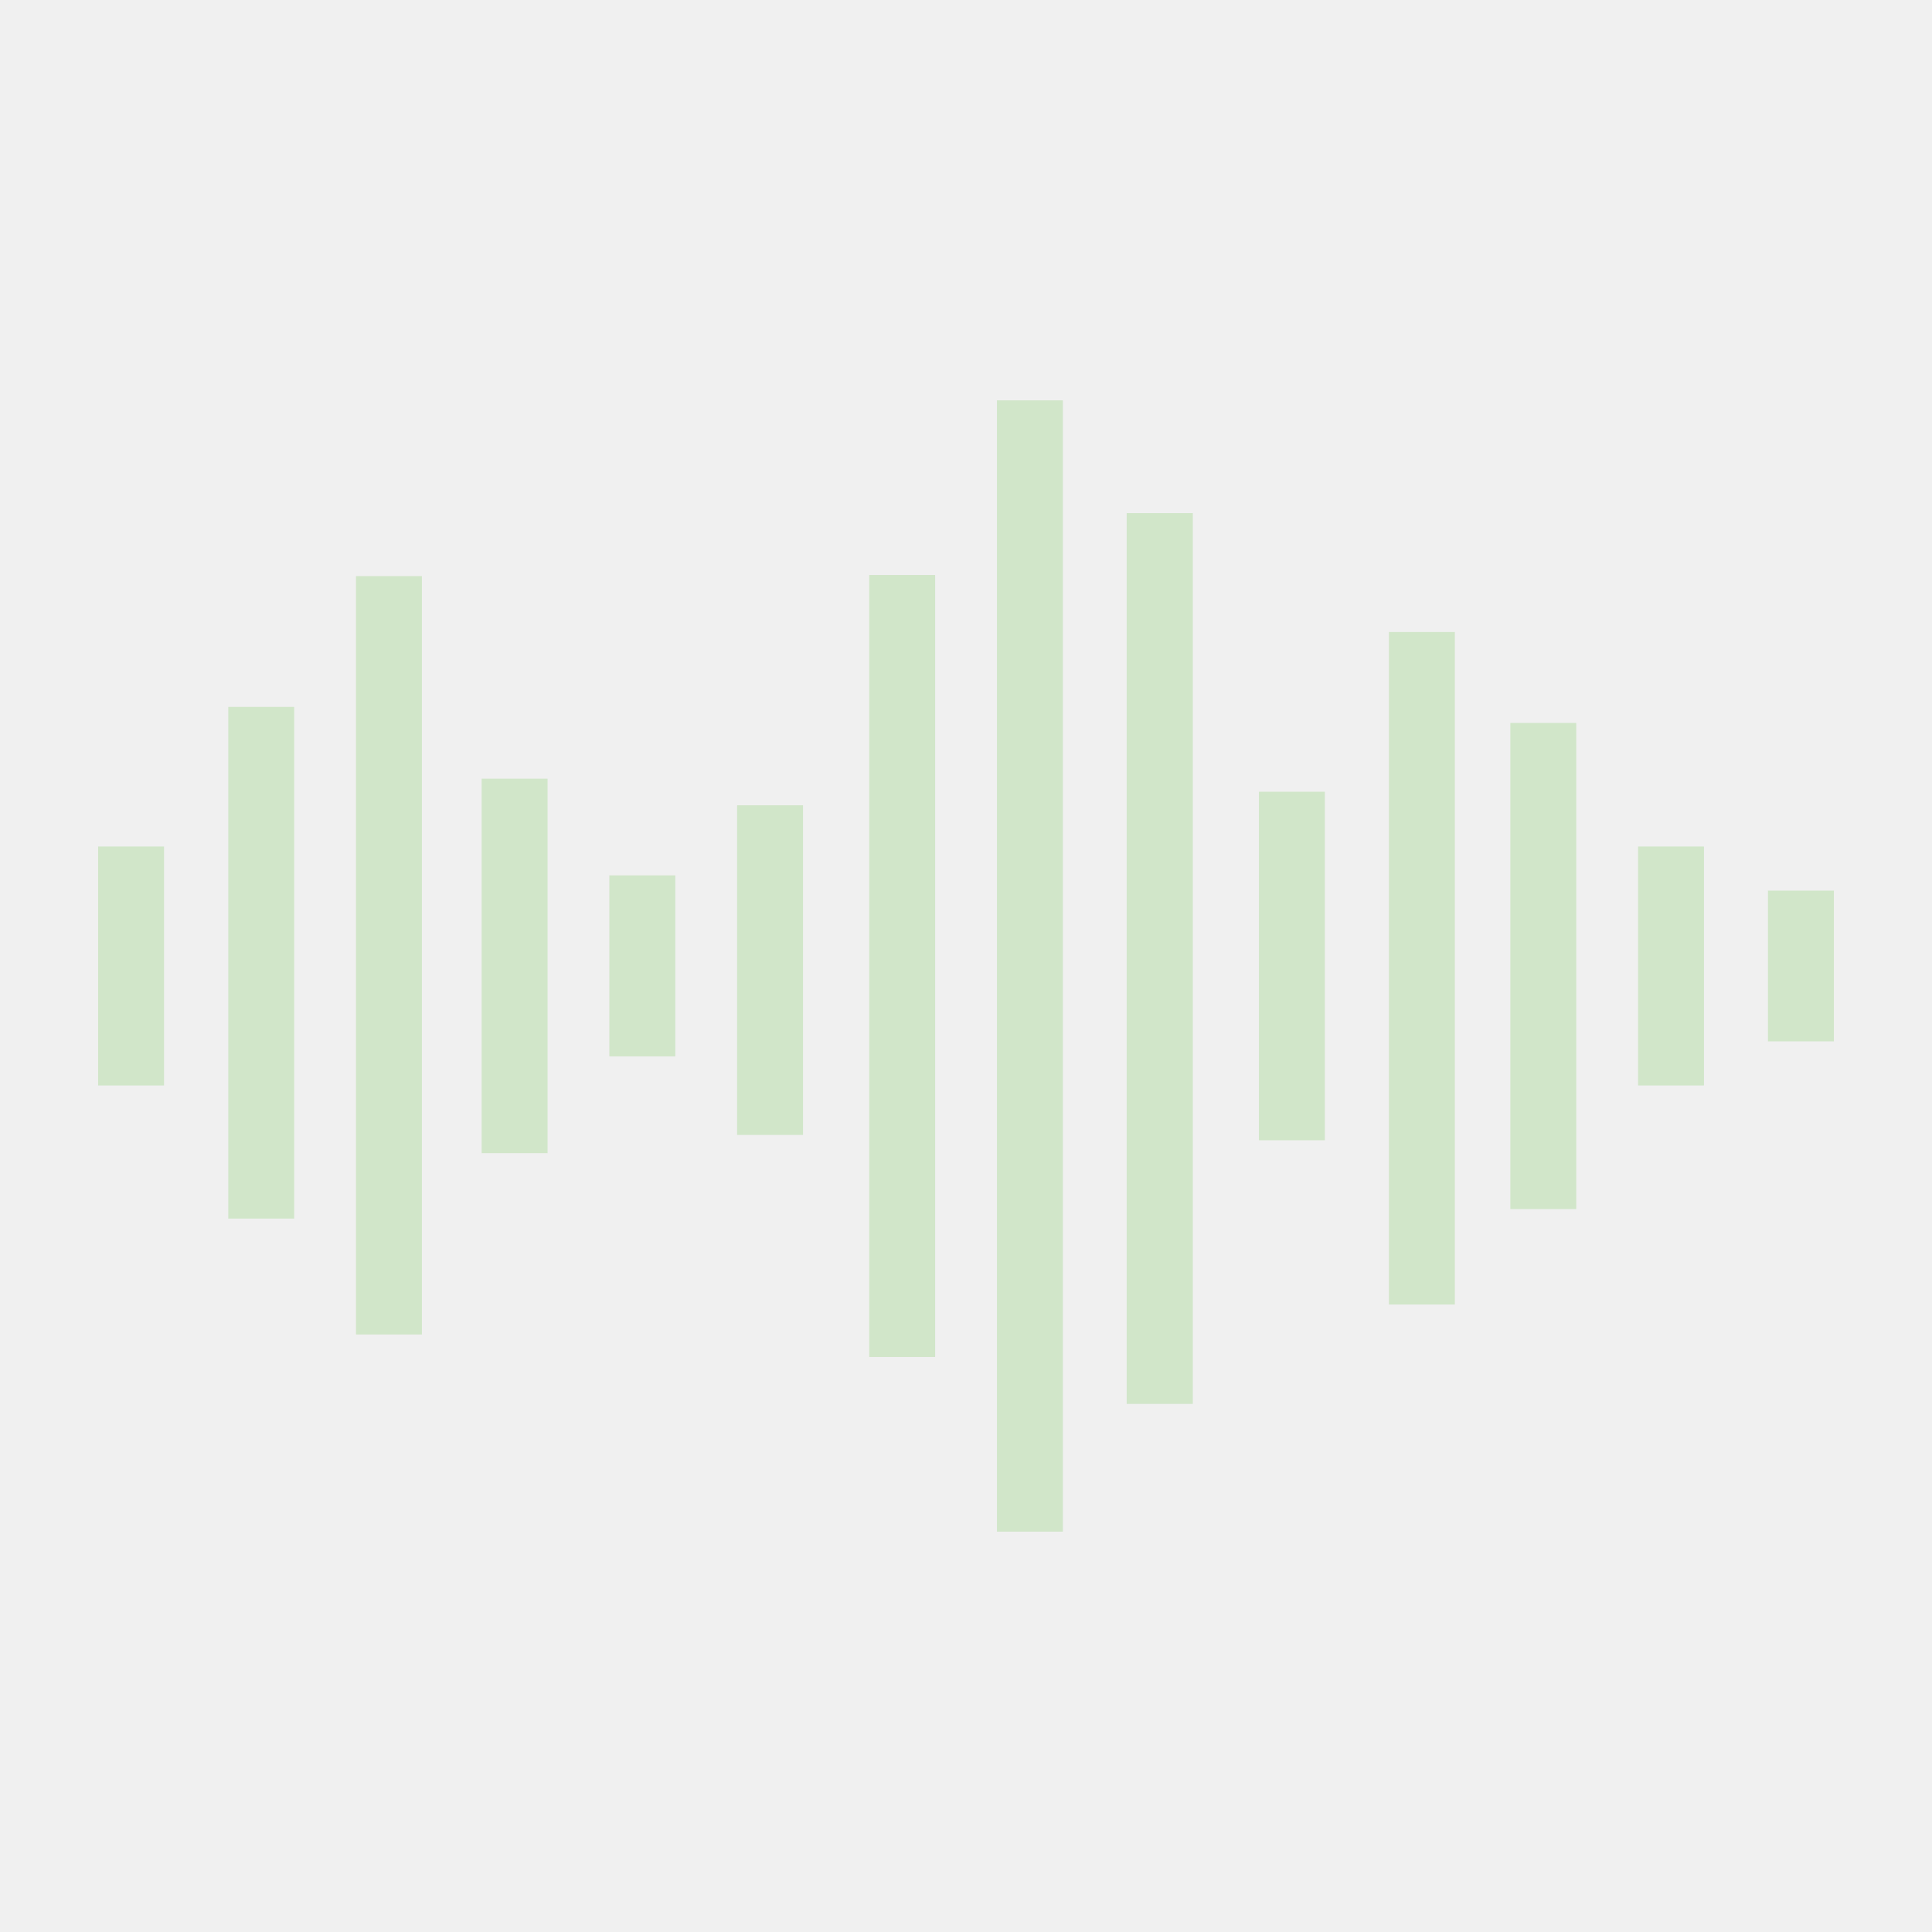
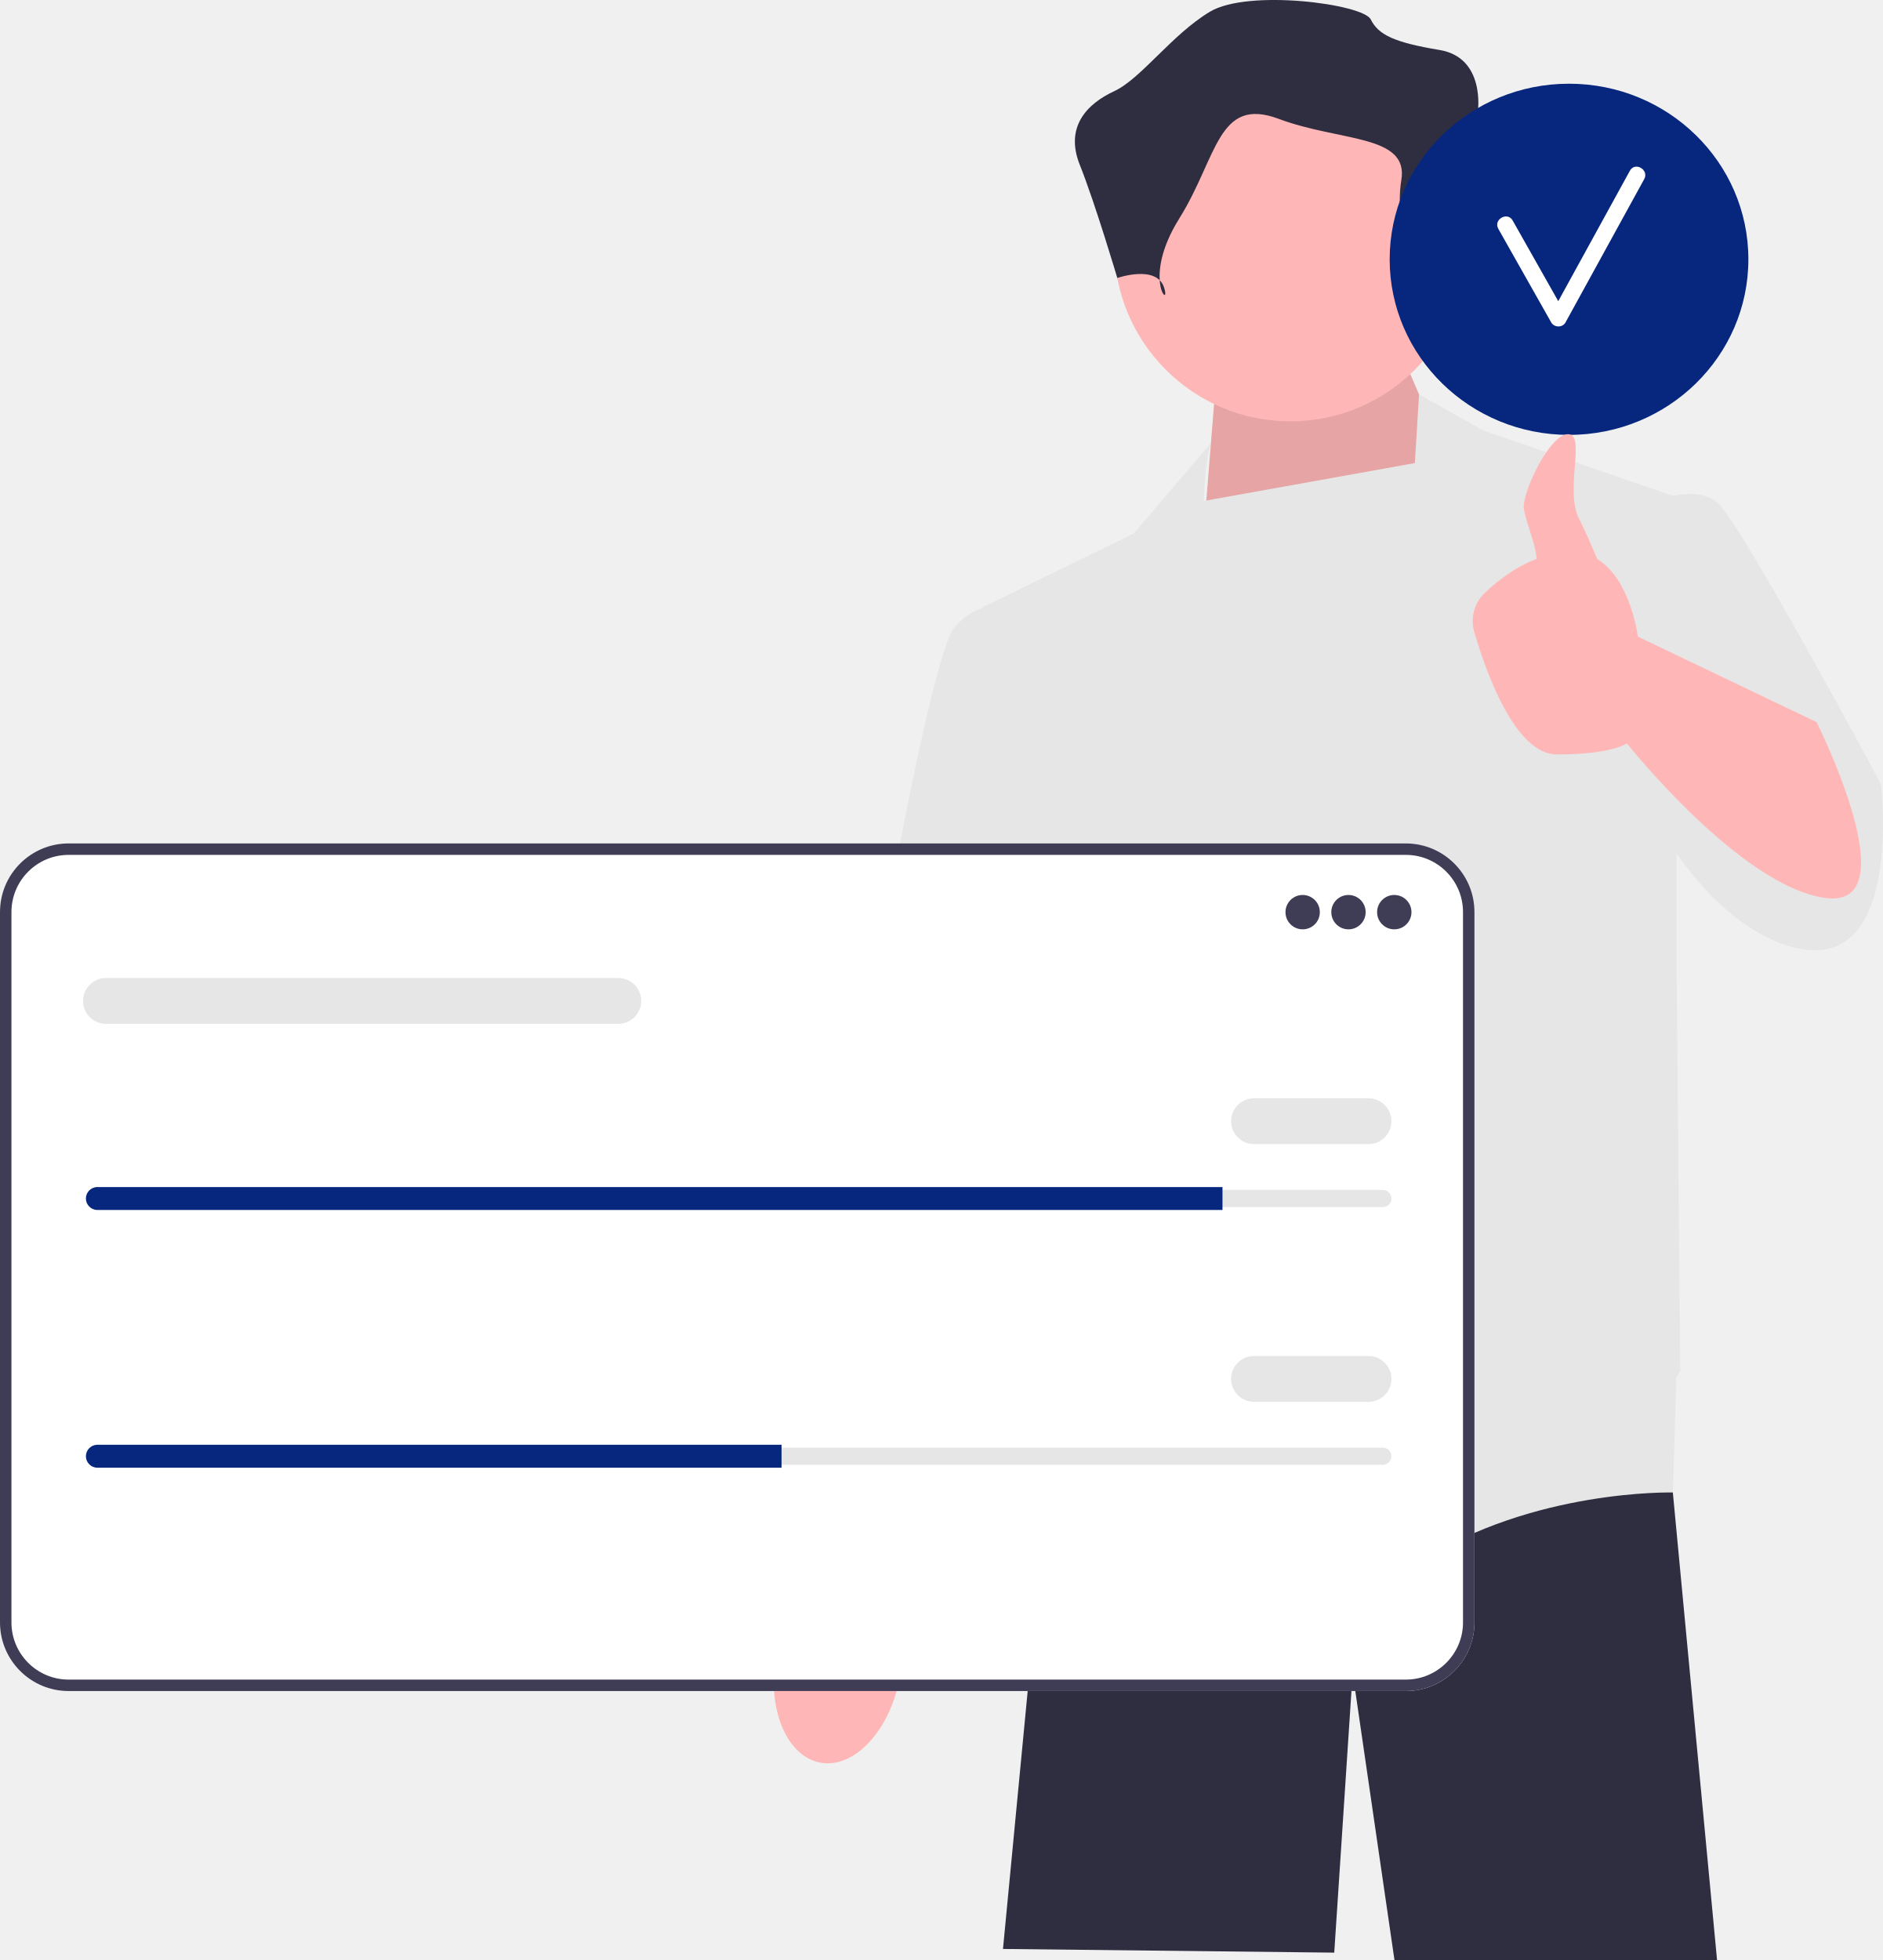
- <svg xmlns="http://www.w3.org/2000/svg" width="348" height="348" viewBox="0 0 348 348" fill="none">
-   <path d="M318.454 160.427H330.328V187.573H318.454V160.427ZM295.055 195.522H306.929V152.478H295.055V195.522ZM272.049 217.785H283.923V130.215H272.049V217.785ZM250.179 234.965H262.053V113.836H250.179V234.936V234.965ZM226.765 205.385H238.639V142.615H226.765V205.385ZM202.98 252.88H214.854V92.433H202.942V252.88H202.98ZM179.573 275.885H191.448V72.115H179.573V275.885ZM156.567 244.427H168.442V103.573H156.567V244.427V244.427ZM132.767 204.427H144.642V145.056H132.767V204.427ZM109.762 190.274H121.636V157.674H109.762V190.327V190.274ZM86.756 207.715H98.63V140.262H86.756V207.736V207.715ZM64.121 240.367H75.995V103.773H64.122V240.391L64.121 240.367ZM41.116 219.499H52.99V127.328H41.116V219.522V219.499ZM17.672 195.522H29.546V152.478H17.672V195.522Z" fill="#59C031" fill-opacity="0.2" />
+ <svg xmlns="http://www.w3.org/2000/svg" width="511.563" height="532.448" viewBox="0 0 511.563 532.448">
+   <polygon points="454.491 405.208 454.481 405.448 466.491 532.448 378.851 532.448 367.491 454.448 362.491 530.448 272.491 529.448 282.051 429.668 290.181 383.418 290.181 383.408 291.401 376.448 452.101 376.448 452.311 378.968 454.491 405.208" fill="#2f2e41" />
+   <path d="M222.883,478.831c9.282,1.691,18.96-8.762,21.618-23.348,1.163-6.385,.788-12.503-.78-17.506l1.423-8.408,23.883-113.109s43.98-87.975,43.979-103.248c-.001-15.273-12.722-22.763-12.722-22.763l-17.214,.161-53.983,131.847-9.722,97.43-1.573,13.367c-3.232,4.129-5.741,9.721-6.903,16.106-2.657,14.586,2.713,27.78,11.995,29.471Z" fill="#ffb6b6" />
+   <polygon points="397.991 135.948 381.991 98.948 329.991 107.948 326.491 151.48 397.991 135.948" fill="#ffb6b6" />
+   <polygon points="397.991 135.948 381.991 98.948 329.991 107.948 326.491 151.48 397.991 135.948" opacity=".1" />
+   <path d="M510.991,212.948s-37-69-44-76c-3.116-3.116-8.015-3.16-12.493-2.251l-51.507-17.749-17.458-9.809-1.15,18.662-57.315,10.287c.318-11.381,1.924-15.71,1.924-15.71l-21,24.569-41,20,.022,.18c-3.009,1.05-5.861,2.847-8.022,5.82-8,11-30,145-30,145l47,10,6.396-40.14,4.604,36.14,3.5,67.5s64,55,95,35,69-19,69-19l.948-31.288c.675-1.079,1.052-1.712,1.052-1.712l-1-110.984v-29.532c7.618,10.614,16.812,19.741,27.5,24.016,35,14,28-43,28-43Z" fill="#e6e6e6" />
+   <circle cx="350.556" cy="66.62" r="47.838" fill="#ffb6b6" />
+   <path d="M384.875,80.139s4.16-14.56,13.52-13.52c9.36,1.04,11.44-7.28,9.36-11.44-2.08-4.16-6.24-24.959-6.24-24.959,0,0,2.08-14.56-10.4-16.639-12.48-2.08-16.639-4.16-18.719-8.32-2.08-4.16-33.279-8.32-43.679-2.08-10.4,6.24-18.719,18.212-25.999,21.585-7.28,3.374-13.52,9.614-9.36,20.013,4.16,10.4,10.193,30.739,10.193,30.739,0,0,10.606-3.7,12.686,2.54,2.08,6.24-6.24-2.08,4.16-18.719,10.4-16.639,10.4-33.279,27.039-27.039,16.639,6.24,35.359,4.16,33.279,16.639-2.08,12.48,4.16,31.199,4.16,31.199Z" fill="#2f2e41" />
+   <g>
+     <path d="M381.949,459.384H18.633c-10.275,0-18.633-8.359-18.633-18.633V247.758c0-10.274,8.359-18.633,18.633-18.633H381.949c10.275,0,18.633,8.359,18.633,18.633v192.993c0,10.274-8.359,18.633-18.633,18.633Z" fill="#fff" />
+     <path d="M381.949,459.384H18.633c-10.275,0-18.633-8.359-18.633-18.633V247.758c0-10.274,8.359-18.633,18.633-18.633H381.949c10.275,0,18.633,8.359,18.633,18.633v192.993c0,10.274-8.359,18.633-18.633,18.633ZM18.633,232.236c-8.558,0-15.522,6.963-15.522,15.522v192.993c0,8.558,6.963,15.522,15.522,15.522H381.949c8.558,0,15.522-6.963,15.522-15.522V247.758c0-8.558-6.963-15.522-15.522-15.522H18.633Z" fill="#3f3d56" />
+     <circle cx="353.908" cy="247.794" r="4.667" fill="#3f3d56" />
+     <circle cx="366.355" cy="247.794" r="4.667" fill="#3f3d56" />
+     <circle cx="378.801" cy="247.794" r="4.667" fill="#3f3d56" />
+     <path d="M26.449,323.251c-1.287,0-2.334,1.047-2.334,2.334,0,.627,.242,1.208,.682,1.636,.444,.454,1.025,.697,1.652,.697H375.69c1.287,0,2.334-1.047,2.334-2.334,0-.627-.242-1.208-.682-1.636-.444-.454-1.025-.697-1.652-.697H26.449Z" fill="#e6e6e6" />
+     <path d="M332.127,322.473v6.223H26.449c-.856,0-1.634-.342-2.194-.918-.576-.56-.918-1.338-.918-2.194,0-1.711,1.4-3.112,3.112-3.112H332.127Z" fill="#07277f" />
+     <path d="M371.8,310.805h-31.116c-3.431,0-6.223-2.791-6.223-6.223s2.792-6.223,6.223-6.223h31.116c3.431,0,6.223,2.791,6.223,6.223s-2.792,6.223-6.223,6.223Z" fill="#e6e6e6" />
+     <path d="M167.99,278.133H28.782c-3.431,0-6.223-2.791-6.223-6.223s2.792-6.223,6.223-6.223H167.99c3.431,0,6.223,2.791,6.223,6.223s-2.792,6.223-6.223,6.223Z" fill="#e6e6e6" />
+     <path d="M26.449,393.262c-1.287,0-2.334,1.047-2.334,2.334,0,.627,.242,1.208,.682,1.636,.444,.454,1.025,.697,1.652,.697H375.69c1.287,0,2.334-1.047,2.334-2.334,0-.627-.242-1.208-.682-1.636-.444-.454-1.025-.697-1.652-.697H26.449Z" fill="#e6e6e6" />
+     <path d="M212.33,392.485v6.223H26.449c-.856,0-1.634-.342-2.194-.918-.576-.56-.918-1.338-.918-2.194,0-1.711,1.4-3.112,3.112-3.112H212.33Z" fill="#07277f" />
+     <path d="M371.8,380.816h-31.116c-3.431,0-6.223-2.791-6.223-6.223s2.792-6.223,6.223-6.223h31.116c3.431,0,6.223,2.791,6.223,6.223s-2.792,6.223-6.223,6.223Z" fill="#e6e6e6" />
+   </g>
+   <g>
+     <ellipse cx="426.274" cy="70.441" rx="48.726" ry="47.7" fill="#07277f" />
+     <path d="M442.811,46.381c-6.487,11.812-12.974,23.624-19.461,35.437-4.134-7.305-8.246-14.623-12.391-21.922-1.431-2.521-5.325-.254-3.89,2.274,4.804,8.461,9.559,16.951,14.364,25.413,.821,1.447,3.077,1.48,3.89,0,7.126-12.976,14.252-25.951,21.378-38.927,1.396-2.543-2.492-4.818-3.89-2.274Z" fill="#fff" />
+   </g>
+   <path d="M493.538,196.172l-48.547-23.223s-1.95-15.544-11.054-21.088c-1.548-3.692-3.329-7.749-4.946-10.963-4-7.949,2-22.949-3-22.949s-12.391,15.775-12,20c.3,3.243,2.981,8.905,3.534,13.861-6.097,2.299-11.016,6.241-14.25,9.379-2.799,2.716-3.838,6.768-2.745,10.511,3.169,10.847,11.092,33.249,22.46,33.249,15,0,19-3,19-3,0,0,31,39,54,42s-2.453-47.777-2.453-47.777Z" fill="#ffb6b6" />
</svg>
